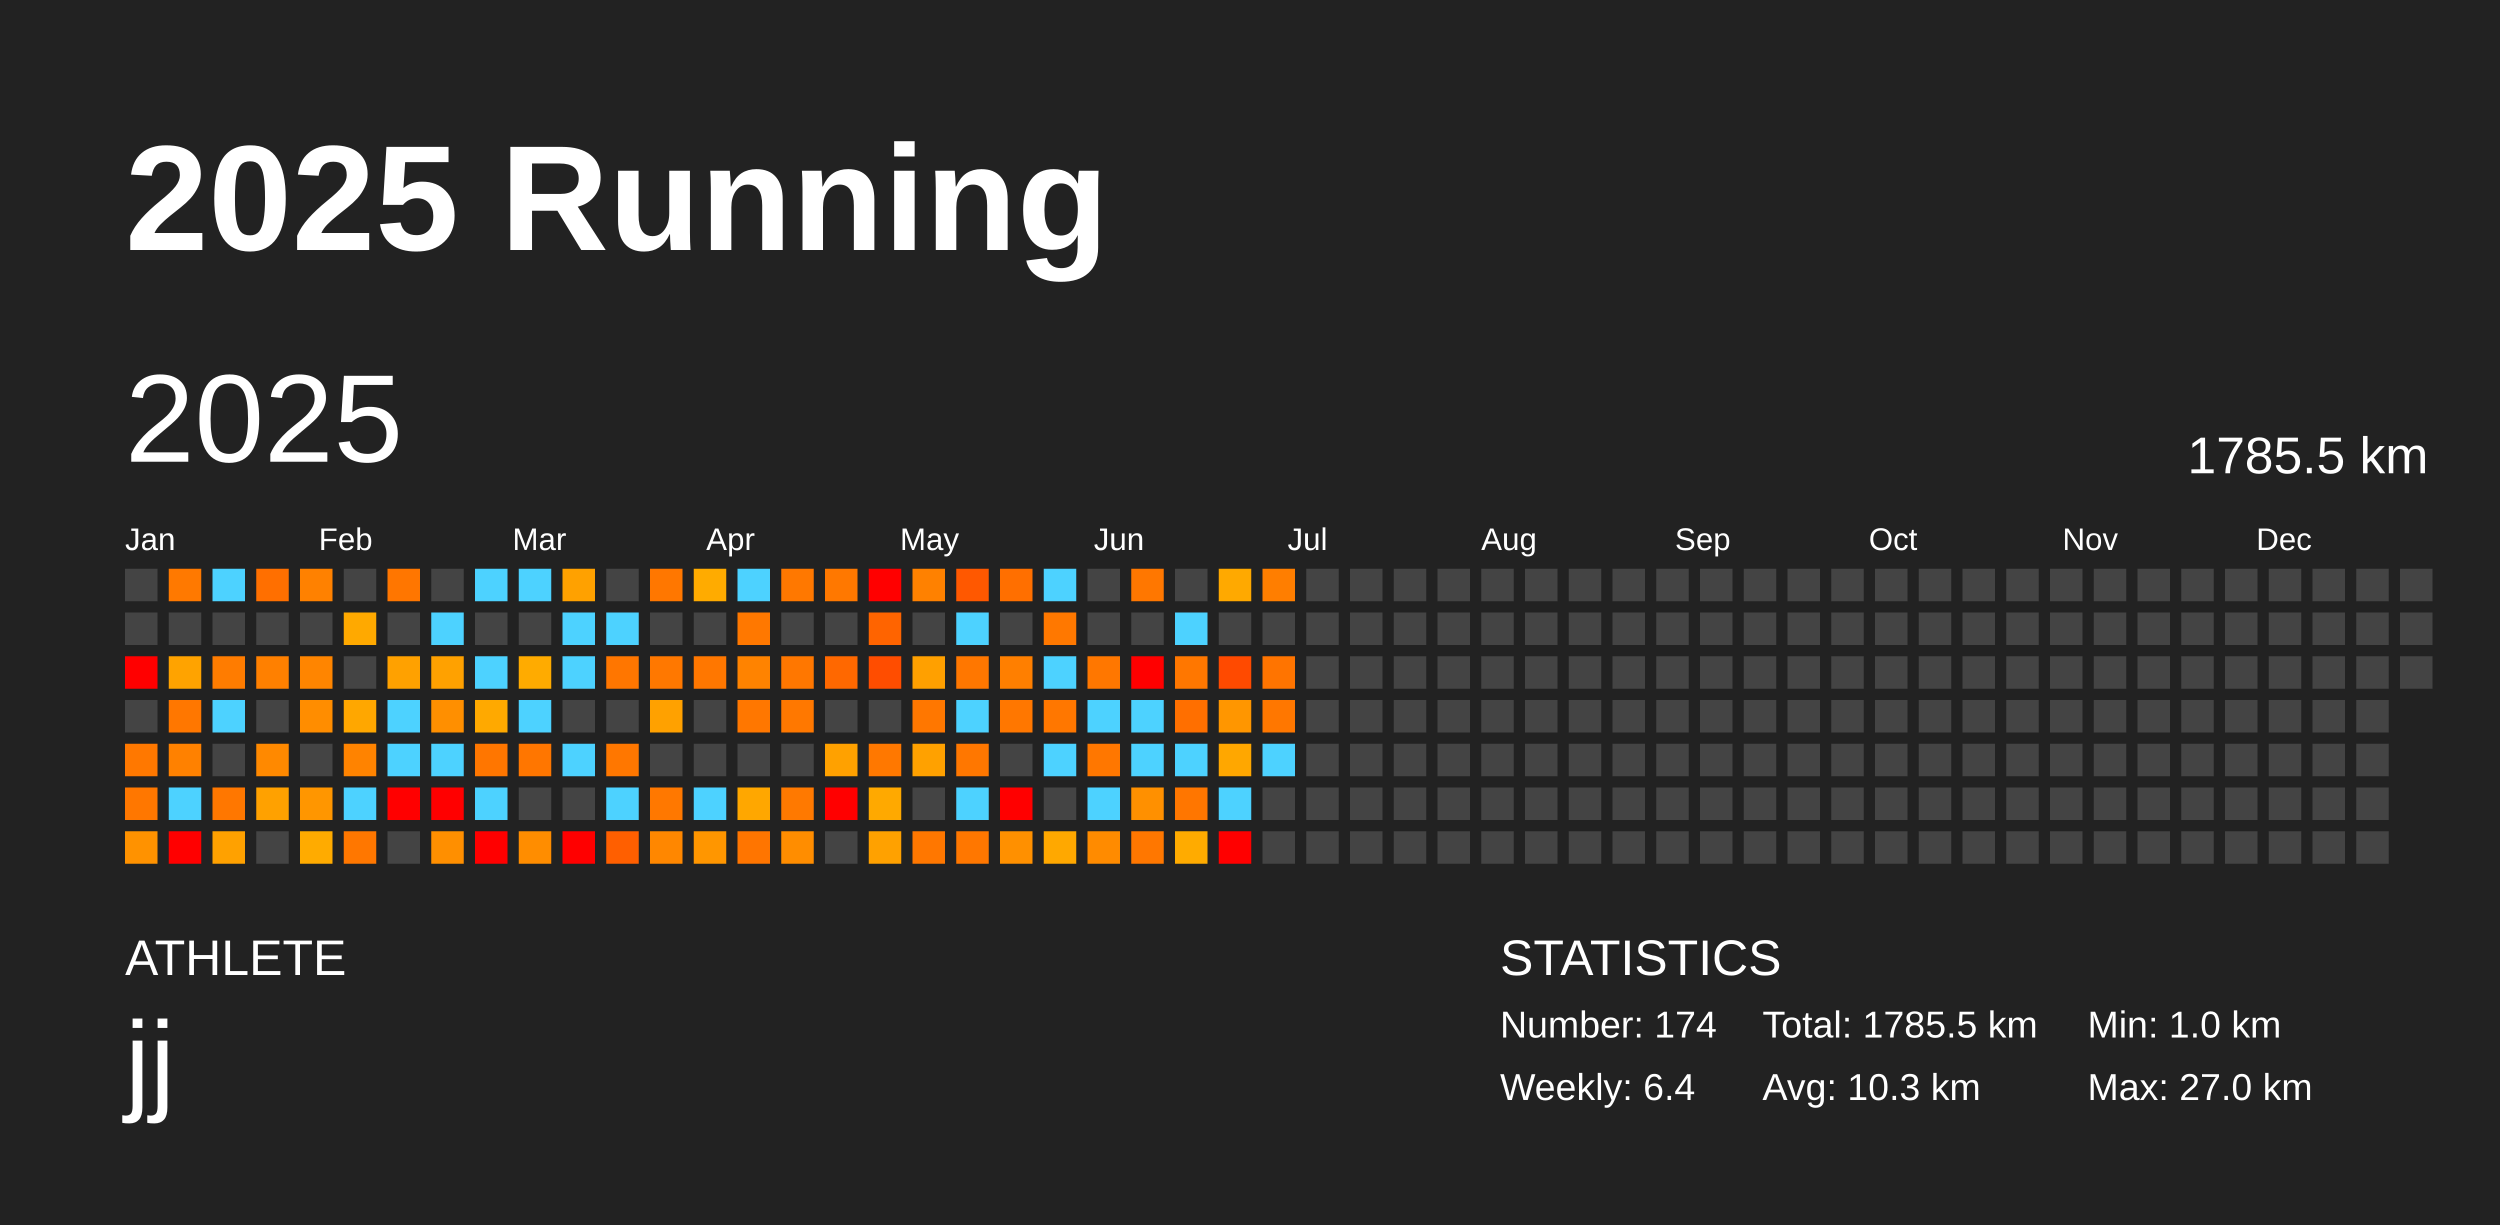
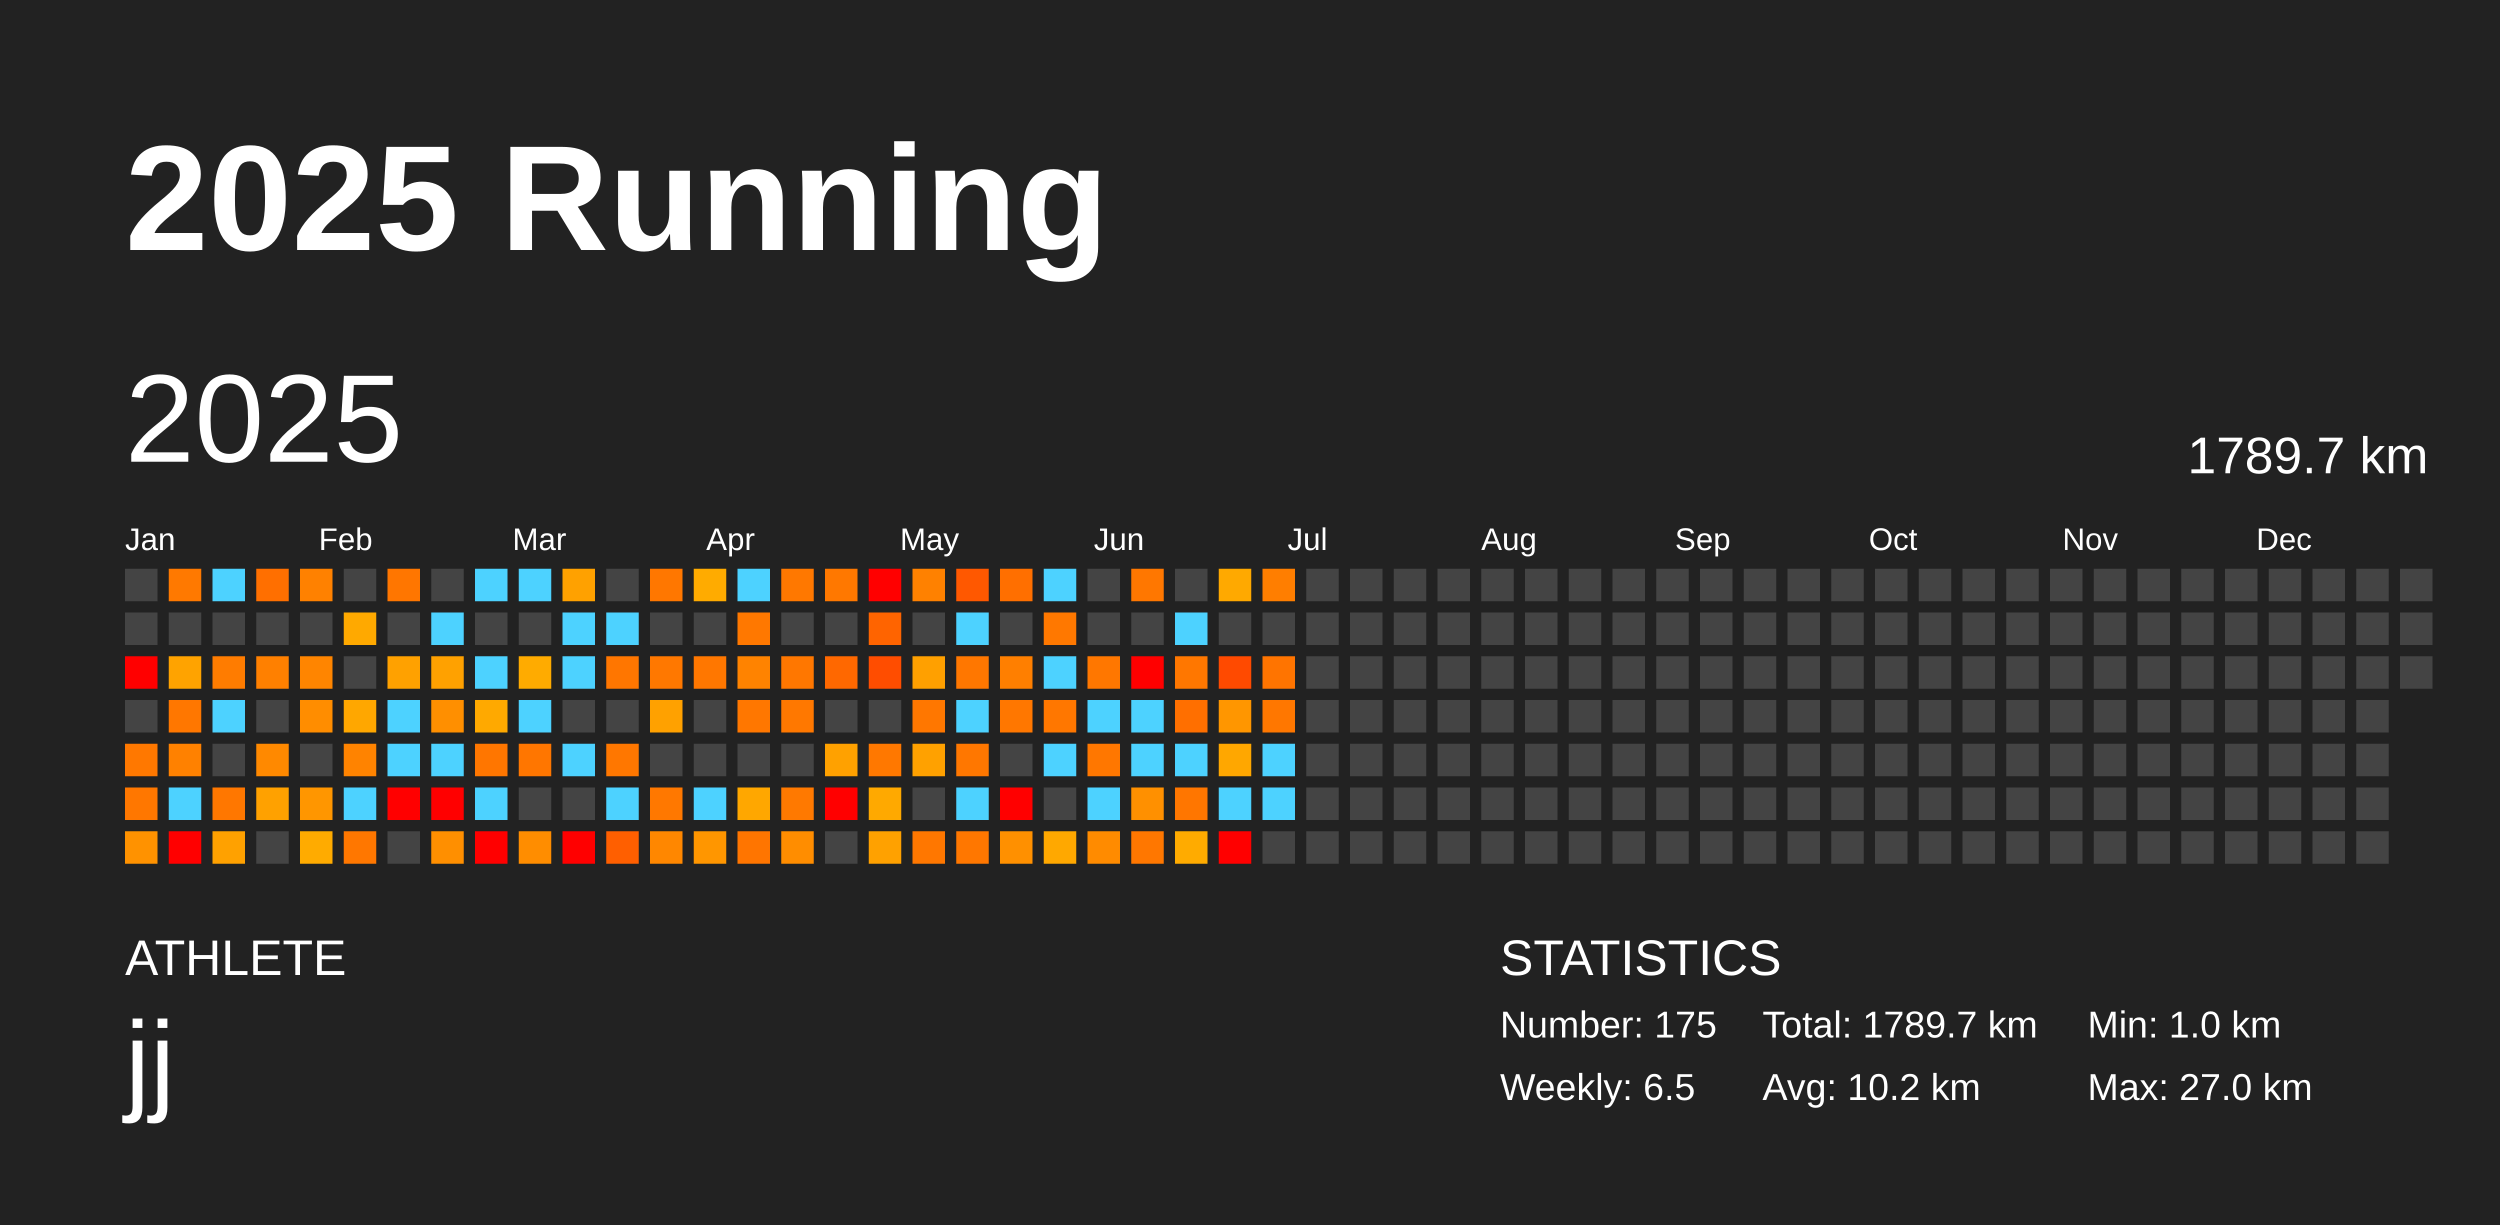
<svg xmlns="http://www.w3.org/2000/svg" baseProfile="full" height="98mm" version="1.1" viewBox="0,0,200,98" width="200mm">
  <defs />
  <rect fill="#222222" height="98" width="200" x="0" y="0" />
  <text fill="#FFFFFF" style="font-size:12px; font-family:Arial; font-weight:bold;" x="10" y="20">2025 Running</text>
  <text fill="#FFFFFF" style="font-size:4px; font-family:Arial" x="10" y="78">ATHLETE</text>
  <text fill="#FFFFFF" style="font-size:9px; font-family:Arial" x="10" y="88">jj</text>
  <text fill="#FFFFFF" style="font-size:4px; font-family:Arial" x="120" y="78">STATISTICS</text>
-   <text fill="#FFFFFF" style="font-size:3px; font-family:Arial" x="120" y="83">Number: 174</text>
-   <text fill="#FFFFFF" style="font-size:3px; font-family:Arial" x="120" y="88">Weekly: 6.4</text>
-   <text fill="#FFFFFF" style="font-size:3px; font-family:Arial" x="141" y="83">Total: 1785.5 km</text>
-   <text fill="#FFFFFF" style="font-size:3px; font-family:Arial" x="141" y="88">Avg: 10.3 km</text>
+   <text fill="#FFFFFF" style="font-size:3px; font-family:Arial" x="120" y="83">Number: 175</text>
+   <text fill="#FFFFFF" style="font-size:3px; font-family:Arial" x="120" y="88">Weekly: 6.5</text>
+   <text fill="#FFFFFF" style="font-size:3px; font-family:Arial" x="141" y="83">Total: 1789.7 km</text>
+   <text fill="#FFFFFF" style="font-size:3px; font-family:Arial" x="141" y="88">Avg: 10.2 km</text>
  <text fill="#FFFFFF" style="font-size:3px; font-family:Arial" x="167" y="83">Min: 1.0 km</text>
  <text fill="#FFFFFF" style="font-size:3px; font-family:Arial" x="167" y="88">Max: 27.0 km</text>
  <text dominant-baseline="hanging" fill="#FFFFFF" style="font-size:10.0px; font-family:Arial;" x="10" y="30">2025</text>
-   <text dominant-baseline="hanging" fill="#FFFFFF" style="font-size:4.125px; font-family:Arial;" x="175" y="35">1785.5 km</text>
+   <text dominant-baseline="hanging" fill="#FFFFFF" style="font-size:4.125px; font-family:Arial;" x="175" y="35">1789.7 km</text>
  <text fill="#FFFFFF" style="font-size:2.5px; font-family:Arial" x="10.0" y="44">Jan</text>
  <text fill="#FFFFFF" style="font-size:2.5px; font-family:Arial" x="25.5" y="44">Feb</text>
  <text fill="#FFFFFF" style="font-size:2.5px; font-family:Arial" x="41.0" y="44">Mar</text>
  <text fill="#FFFFFF" style="font-size:2.5px; font-family:Arial" x="56.5" y="44">Apr</text>
  <text fill="#FFFFFF" style="font-size:2.5px; font-family:Arial" x="72.0" y="44">May</text>
  <text fill="#FFFFFF" style="font-size:2.5px; font-family:Arial" x="87.5" y="44">Jun</text>
  <text fill="#FFFFFF" style="font-size:2.5px; font-family:Arial" x="103.0" y="44">Jul</text>
  <text fill="#FFFFFF" style="font-size:2.5px; font-family:Arial" x="118.5" y="44">Aug</text>
  <text fill="#FFFFFF" style="font-size:2.5px; font-family:Arial" x="134.0" y="44">Sep</text>
  <text fill="#FFFFFF" style="font-size:2.5px; font-family:Arial" x="149.5" y="44">Oct</text>
  <text fill="#FFFFFF" style="font-size:2.5px; font-family:Arial" x="165.0" y="44">Nov</text>
  <text fill="#FFFFFF" style="font-size:2.5px; font-family:Arial" x="180.5" y="44">Dec</text>
  <rect fill="#444444" height="2.6" width="2.6" x="10.0" y="45.5" />
  <rect fill="#444444" height="2.6" width="2.6" x="10.0" y="49.0" />
  <rect fill="red" height="2.6" width="2.6" x="10.0" y="52.5" />
  <rect fill="#444444" height="2.6" width="2.6" x="10.0" y="56.0" />
  <rect fill="#ff7800" height="2.6" width="2.6" x="10.0" y="59.5" />
  <rect fill="#ff7700" height="2.6" width="2.6" x="10.0" y="63.0" />
  <rect fill="#ff9200" height="2.6" width="2.6" x="10.0" y="66.5" />
  <rect fill="#ff7900" height="2.6" width="2.6" x="13.5" y="45.5" />
  <rect fill="#444444" height="2.6" width="2.6" x="13.5" y="49.0" />
  <rect fill="#ffa300" height="2.6" width="2.6" x="13.5" y="52.5" />
  <rect fill="#ff7700" height="2.6" width="2.6" x="13.5" y="56.0" />
  <rect fill="#ff8100" height="2.6" width="2.6" x="13.5" y="59.5" />
  <rect fill="#4dd2ff" height="2.6" width="2.6" x="13.5" y="63.0" />
  <rect fill="red" height="2.6" width="2.6" x="13.5" y="66.5" />
  <rect fill="#4dd2ff" height="2.6" width="2.6" x="17.0" y="45.5" />
  <rect fill="#444444" height="2.6" width="2.6" x="17.0" y="49.0" />
  <rect fill="#ff7c00" height="2.6" width="2.6" x="17.0" y="52.5" />
  <rect fill="#4dd2ff" height="2.6" width="2.6" x="17.0" y="56.0" />
  <rect fill="#444444" height="2.6" width="2.6" x="17.0" y="59.5" />
  <rect fill="#ff7700" height="2.6" width="2.6" x="17.0" y="63.0" />
  <rect fill="#ffa100" height="2.6" width="2.6" x="17.0" y="66.5" />
  <rect fill="#ff6f00" height="2.6" width="2.6" x="20.5" y="45.5" />
  <rect fill="#444444" height="2.6" width="2.6" x="20.5" y="49.0" />
  <rect fill="#ff8000" height="2.6" width="2.6" x="20.5" y="52.5" />
  <rect fill="#444444" height="2.6" width="2.6" x="20.5" y="56.0" />
  <rect fill="#ff8900" height="2.6" width="2.6" x="20.5" y="59.5" />
  <rect fill="#ffa100" height="2.6" width="2.6" x="20.5" y="63.0" />
  <rect fill="#444444" height="2.6" width="2.6" x="20.5" y="66.5" />
  <rect fill="#ff8100" height="2.6" width="2.6" x="24.0" y="45.5" />
  <rect fill="#444444" height="2.6" width="2.6" x="24.0" y="49.0" />
  <rect fill="#ff8500" height="2.6" width="2.6" x="24.0" y="52.5" />
  <rect fill="#ff8d00" height="2.6" width="2.6" x="24.0" y="56.0" />
  <rect fill="#444444" height="2.6" width="2.6" x="24.0" y="59.5" />
  <rect fill="#ff9600" height="2.6" width="2.6" x="24.0" y="63.0" />
  <rect fill="#ffab00" height="2.6" width="2.6" x="24.0" y="66.5" />
  <rect fill="#444444" height="2.6" width="2.6" x="27.5" y="45.5" />
  <rect fill="#ffa900" height="2.6" width="2.6" x="27.5" y="49.0" />
  <rect fill="#444444" height="2.6" width="2.6" x="27.5" y="52.5" />
  <rect fill="#ffa700" height="2.6" width="2.6" x="27.5" y="56.0" />
  <rect fill="#ff8300" height="2.6" width="2.6" x="27.5" y="59.5" />
  <rect fill="#4dd2ff" height="2.6" width="2.6" x="27.5" y="63.0" />
  <rect fill="#ff7700" height="2.6" width="2.6" x="27.5" y="66.5" />
  <rect fill="#ff7600" height="2.6" width="2.6" x="31.0" y="45.5" />
  <rect fill="#444444" height="2.6" width="2.6" x="31.0" y="49.0" />
  <rect fill="#ffa100" height="2.6" width="2.6" x="31.0" y="52.5" />
  <rect fill="#4dd2ff" height="2.6" width="2.6" x="31.0" y="56.0" />
  <rect fill="#4dd2ff" height="2.6" width="2.6" x="31.0" y="59.5" />
  <rect fill="red" height="2.6" width="2.6" x="31.0" y="63.0" />
  <rect fill="#444444" height="2.6" width="2.6" x="31.0" y="66.5" />
  <rect fill="#444444" height="2.6" width="2.6" x="34.5" y="45.5" />
  <rect fill="#4dd2ff" height="2.6" width="2.6" x="34.5" y="49.0" />
  <rect fill="#ffa100" height="2.6" width="2.6" x="34.5" y="52.5" />
  <rect fill="#ff8f00" height="2.6" width="2.6" x="34.5" y="56.0" />
  <rect fill="#4dd2ff" height="2.6" width="2.6" x="34.5" y="59.5" />
  <rect fill="red" height="2.6" width="2.6" x="34.5" y="63.0" />
  <rect fill="#ff8f00" height="2.6" width="2.6" x="34.5" y="66.5" />
  <rect fill="#4dd2ff" height="2.6" width="2.6" x="38.0" y="45.5" />
  <rect fill="#444444" height="2.6" width="2.6" x="38.0" y="49.0" />
  <rect fill="#4dd2ff" height="2.6" width="2.6" x="38.0" y="52.5" />
  <rect fill="#ffa900" height="2.6" width="2.6" x="38.0" y="56.0" />
  <rect fill="#ff7600" height="2.6" width="2.6" x="38.0" y="59.5" />
  <rect fill="#4dd2ff" height="2.6" width="2.6" x="38.0" y="63.0" />
  <rect fill="red" height="2.6" width="2.6" x="38.0" y="66.5" />
  <rect fill="#4dd2ff" height="2.6" width="2.6" x="41.5" y="45.5" />
  <rect fill="#444444" height="2.6" width="2.6" x="41.5" y="49.0" />
  <rect fill="#ffab00" height="2.6" width="2.6" x="41.5" y="52.5" />
  <rect fill="#4dd2ff" height="2.6" width="2.6" x="41.5" y="56.0" />
  <rect fill="#ff7600" height="2.6" width="2.6" x="41.5" y="59.5" />
  <rect fill="#444444" height="2.6" width="2.6" x="41.5" y="63.0" />
  <rect fill="#ff8d00" height="2.6" width="2.6" x="41.5" y="66.5" />
  <rect fill="#ffa100" height="2.6" width="2.6" x="45.0" y="45.5" />
  <rect fill="#4dd2ff" height="2.6" width="2.6" x="45.0" y="49.0" />
  <rect fill="#4dd2ff" height="2.6" width="2.6" x="45.0" y="52.5" />
  <rect fill="#444444" height="2.6" width="2.6" x="45.0" y="56.0" />
  <rect fill="#4dd2ff" height="2.6" width="2.6" x="45.0" y="59.5" />
  <rect fill="#444444" height="2.6" width="2.6" x="45.0" y="63.0" />
  <rect fill="red" height="2.6" width="2.6" x="45.0" y="66.5" />
  <rect fill="#444444" height="2.6" width="2.6" x="48.5" y="45.5" />
  <rect fill="#4dd2ff" height="2.6" width="2.6" x="48.5" y="49.0" />
  <rect fill="#ff7600" height="2.6" width="2.6" x="48.5" y="52.5" />
  <rect fill="#444444" height="2.6" width="2.6" x="48.5" y="56.0" />
  <rect fill="#ff7700" height="2.6" width="2.6" x="48.5" y="59.5" />
  <rect fill="#4dd2ff" height="2.6" width="2.6" x="48.5" y="63.0" />
  <rect fill="#ff5f00" height="2.6" width="2.6" x="48.5" y="66.5" />
  <rect fill="#ff7700" height="2.6" width="2.6" x="52.0" y="45.5" />
  <rect fill="#444444" height="2.6" width="2.6" x="52.0" y="49.0" />
  <rect fill="#ff7800" height="2.6" width="2.6" x="52.0" y="52.5" />
  <rect fill="#ffa100" height="2.6" width="2.6" x="52.0" y="56.0" />
  <rect fill="#444444" height="2.6" width="2.6" x="52.0" y="59.5" />
  <rect fill="#ff7800" height="2.6" width="2.6" x="52.0" y="63.0" />
  <rect fill="#ff8700" height="2.6" width="2.6" x="52.0" y="66.5" />
  <rect fill="#ffab00" height="2.6" width="2.6" x="55.5" y="45.5" />
  <rect fill="#444444" height="2.6" width="2.6" x="55.5" y="49.0" />
  <rect fill="#ff7700" height="2.6" width="2.6" x="55.5" y="52.5" />
  <rect fill="#444444" height="2.6" width="2.6" x="55.5" y="56.0" />
  <rect fill="#444444" height="2.6" width="2.6" x="55.5" y="59.5" />
  <rect fill="#4dd2ff" height="2.6" width="2.6" x="55.5" y="63.0" />
  <rect fill="#ff9600" height="2.6" width="2.6" x="55.5" y="66.5" />
  <rect fill="#4dd2ff" height="2.6" width="2.6" x="59.0" y="45.5" />
  <rect fill="#ff7800" height="2.6" width="2.6" x="59.0" y="49.0" />
  <rect fill="#ff8300" height="2.6" width="2.6" x="59.0" y="52.5" />
  <rect fill="#ff7700" height="2.6" width="2.6" x="59.0" y="56.0" />
  <rect fill="#444444" height="2.6" width="2.6" x="59.0" y="59.5" />
  <rect fill="#ffa700" height="2.6" width="2.6" x="59.0" y="63.0" />
  <rect fill="#ff7500" height="2.6" width="2.6" x="59.0" y="66.5" />
  <rect fill="#ff7800" height="2.6" width="2.6" x="62.5" y="45.5" />
  <rect fill="#444444" height="2.6" width="2.6" x="62.5" y="49.0" />
  <rect fill="#ff7700" height="2.6" width="2.6" x="62.5" y="52.5" />
  <rect fill="#ff7800" height="2.6" width="2.6" x="62.5" y="56.0" />
  <rect fill="#444444" height="2.6" width="2.6" x="62.5" y="59.5" />
  <rect fill="#ff7900" height="2.6" width="2.6" x="62.5" y="63.0" />
  <rect fill="#ff8d00" height="2.6" width="2.6" x="62.5" y="66.5" />
  <rect fill="#ff7800" height="2.6" width="2.6" x="66.0" y="45.5" />
  <rect fill="#444444" height="2.6" width="2.6" x="66.0" y="49.0" />
  <rect fill="#ff6800" height="2.6" width="2.6" x="66.0" y="52.5" />
  <rect fill="#444444" height="2.6" width="2.6" x="66.0" y="56.0" />
  <rect fill="#ffa100" height="2.6" width="2.6" x="66.0" y="59.5" />
  <rect fill="red" height="2.6" width="2.6" x="66.0" y="63.0" />
  <rect fill="#444444" height="2.6" width="2.6" x="66.0" y="66.5" />
  <rect fill="red" height="2.6" width="2.6" x="69.5" y="45.5" />
  <rect fill="#ff6400" height="2.6" width="2.6" x="69.5" y="49.0" />
  <rect fill="#ff4d00" height="2.6" width="2.6" x="69.5" y="52.5" />
  <rect fill="#444444" height="2.6" width="2.6" x="69.5" y="56.0" />
  <rect fill="#ff7800" height="2.6" width="2.6" x="69.5" y="59.5" />
  <rect fill="#ffa900" height="2.6" width="2.6" x="69.5" y="63.0" />
  <rect fill="#ffa100" height="2.6" width="2.6" x="69.5" y="66.5" />
  <rect fill="#ff8100" height="2.6" width="2.6" x="73.0" y="45.5" />
  <rect fill="#444444" height="2.6" width="2.6" x="73.0" y="49.0" />
  <rect fill="#ffa000" height="2.6" width="2.6" x="73.0" y="52.5" />
  <rect fill="#ff7700" height="2.6" width="2.6" x="73.0" y="56.0" />
  <rect fill="#ffa100" height="2.6" width="2.6" x="73.0" y="59.5" />
  <rect fill="#444444" height="2.6" width="2.6" x="73.0" y="63.0" />
  <rect fill="#ff7700" height="2.6" width="2.6" x="73.0" y="66.5" />
  <rect fill="#ff5800" height="2.6" width="2.6" x="76.5" y="45.5" />
  <rect fill="#4dd2ff" height="2.6" width="2.6" x="76.5" y="49.0" />
  <rect fill="#ff7700" height="2.6" width="2.6" x="76.5" y="52.5" />
  <rect fill="#4dd2ff" height="2.6" width="2.6" x="76.5" y="56.0" />
  <rect fill="#ff7700" height="2.6" width="2.6" x="76.5" y="59.5" />
  <rect fill="#4dd2ff" height="2.6" width="2.6" x="76.5" y="63.0" />
  <rect fill="#ff7700" height="2.6" width="2.6" x="76.5" y="66.5" />
  <rect fill="#ff6f00" height="2.6" width="2.6" x="80.0" y="45.5" />
  <rect fill="#444444" height="2.6" width="2.6" x="80.0" y="49.0" />
  <rect fill="#ff7f00" height="2.6" width="2.6" x="80.0" y="52.5" />
  <rect fill="#ff7700" height="2.6" width="2.6" x="80.0" y="56.0" />
  <rect fill="#444444" height="2.6" width="2.6" x="80.0" y="59.5" />
  <rect fill="red" height="2.6" width="2.6" x="80.0" y="63.0" />
  <rect fill="#ff9000" height="2.6" width="2.6" x="80.0" y="66.5" />
  <rect fill="#4dd2ff" height="2.6" width="2.6" x="83.5" y="45.5" />
  <rect fill="#ff7800" height="2.6" width="2.6" x="83.5" y="49.0" />
  <rect fill="#4dd2ff" height="2.6" width="2.6" x="83.5" y="52.5" />
  <rect fill="#ff7700" height="2.6" width="2.6" x="83.5" y="56.0" />
  <rect fill="#4dd2ff" height="2.6" width="2.6" x="83.5" y="59.5" />
  <rect fill="#444444" height="2.6" width="2.6" x="83.5" y="63.0" />
  <rect fill="#ffa800" height="2.6" width="2.6" x="83.5" y="66.5" />
  <rect fill="#444444" height="2.6" width="2.6" x="87.0" y="45.5" />
  <rect fill="#444444" height="2.6" width="2.6" x="87.0" y="49.0" />
  <rect fill="#ff7700" height="2.6" width="2.6" x="87.0" y="52.5" />
  <rect fill="#4dd2ff" height="2.6" width="2.6" x="87.0" y="56.0" />
  <rect fill="#ff7700" height="2.6" width="2.6" x="87.0" y="59.5" />
  <rect fill="#4dd2ff" height="2.6" width="2.6" x="87.0" y="63.0" />
  <rect fill="#ff8b00" height="2.6" width="2.6" x="87.0" y="66.5" />
  <rect fill="#ff7700" height="2.6" width="2.6" x="90.5" y="45.5" />
  <rect fill="#444444" height="2.6" width="2.6" x="90.5" y="49.0" />
  <rect fill="red" height="2.6" width="2.6" x="90.5" y="52.5" />
  <rect fill="#4dd2ff" height="2.6" width="2.6" x="90.5" y="56.0" />
  <rect fill="#4dd2ff" height="2.6" width="2.6" x="90.5" y="59.5" />
  <rect fill="#ff9000" height="2.6" width="2.6" x="90.5" y="63.0" />
  <rect fill="#ff7700" height="2.6" width="2.6" x="90.5" y="66.5" />
  <rect fill="#444444" height="2.6" width="2.6" x="94.0" y="45.5" />
  <rect fill="#4dd2ff" height="2.6" width="2.6" x="94.0" y="49.0" />
  <rect fill="#ff7700" height="2.6" width="2.6" x="94.0" y="52.5" />
  <rect fill="#ff6f00" height="2.6" width="2.6" x="94.0" y="56.0" />
  <rect fill="#4dd2ff" height="2.6" width="2.6" x="94.0" y="59.5" />
  <rect fill="#ff7600" height="2.6" width="2.6" x="94.0" y="63.0" />
  <rect fill="#ffab00" height="2.6" width="2.6" x="94.0" y="66.5" />
  <rect fill="#ffa900" height="2.6" width="2.6" x="97.5" y="45.5" />
  <rect fill="#444444" height="2.6" width="2.6" x="97.5" y="49.0" />
  <rect fill="#ff4a00" height="2.6" width="2.6" x="97.5" y="52.5" />
  <rect fill="#ff9600" height="2.6" width="2.6" x="97.5" y="56.0" />
  <rect fill="#ffa700" height="2.6" width="2.6" x="97.5" y="59.5" />
  <rect fill="#4dd2ff" height="2.6" width="2.6" x="97.5" y="63.0" />
  <rect fill="red" height="2.6" width="2.6" x="97.5" y="66.5" />
  <rect fill="#ff7e00" height="2.6" width="2.6" x="101.0" y="45.5" />
  <rect fill="#444444" height="2.6" width="2.6" x="101.0" y="49.0" />
  <rect fill="#ff7400" height="2.6" width="2.6" x="101.0" y="52.5" />
  <rect fill="#ff7700" height="2.6" width="2.6" x="101.0" y="56.0" />
  <rect fill="#4dd2ff" height="2.6" width="2.6" x="101.0" y="59.5" />
-   <rect fill="#444444" height="2.6" width="2.6" x="101.0" y="63.0" />
+   <rect fill="#4dd2ff" height="2.6" width="2.6" x="101.0" y="63.0" />
  <rect fill="#444444" height="2.6" width="2.6" x="101.0" y="66.5" />
  <rect fill="#444444" height="2.6" width="2.6" x="104.5" y="45.5" />
  <rect fill="#444444" height="2.6" width="2.6" x="104.5" y="49.0" />
  <rect fill="#444444" height="2.6" width="2.6" x="104.5" y="52.5" />
  <rect fill="#444444" height="2.6" width="2.6" x="104.5" y="56.0" />
  <rect fill="#444444" height="2.6" width="2.6" x="104.5" y="59.5" />
  <rect fill="#444444" height="2.6" width="2.6" x="104.5" y="63.0" />
  <rect fill="#444444" height="2.6" width="2.6" x="104.5" y="66.5" />
  <rect fill="#444444" height="2.6" width="2.6" x="108.0" y="45.5" />
  <rect fill="#444444" height="2.6" width="2.6" x="108.0" y="49.0" />
  <rect fill="#444444" height="2.6" width="2.6" x="108.0" y="52.5" />
  <rect fill="#444444" height="2.6" width="2.6" x="108.0" y="56.0" />
  <rect fill="#444444" height="2.6" width="2.6" x="108.0" y="59.5" />
  <rect fill="#444444" height="2.6" width="2.6" x="108.0" y="63.0" />
  <rect fill="#444444" height="2.6" width="2.6" x="108.0" y="66.5" />
  <rect fill="#444444" height="2.6" width="2.6" x="111.5" y="45.5" />
  <rect fill="#444444" height="2.6" width="2.6" x="111.5" y="49.0" />
  <rect fill="#444444" height="2.6" width="2.6" x="111.5" y="52.5" />
  <rect fill="#444444" height="2.6" width="2.6" x="111.5" y="56.0" />
  <rect fill="#444444" height="2.6" width="2.6" x="111.5" y="59.5" />
  <rect fill="#444444" height="2.6" width="2.6" x="111.5" y="63.0" />
  <rect fill="#444444" height="2.6" width="2.6" x="111.5" y="66.5" />
  <rect fill="#444444" height="2.6" width="2.6" x="115.0" y="45.5" />
  <rect fill="#444444" height="2.6" width="2.6" x="115.0" y="49.0" />
  <rect fill="#444444" height="2.6" width="2.6" x="115.0" y="52.5" />
  <rect fill="#444444" height="2.6" width="2.6" x="115.0" y="56.0" />
  <rect fill="#444444" height="2.6" width="2.6" x="115.0" y="59.5" />
  <rect fill="#444444" height="2.6" width="2.6" x="115.0" y="63.0" />
  <rect fill="#444444" height="2.6" width="2.6" x="115.0" y="66.5" />
  <rect fill="#444444" height="2.6" width="2.6" x="118.5" y="45.5" />
  <rect fill="#444444" height="2.6" width="2.6" x="118.5" y="49.0" />
  <rect fill="#444444" height="2.6" width="2.6" x="118.5" y="52.5" />
  <rect fill="#444444" height="2.6" width="2.6" x="118.5" y="56.0" />
  <rect fill="#444444" height="2.6" width="2.6" x="118.5" y="59.5" />
  <rect fill="#444444" height="2.6" width="2.6" x="118.5" y="63.0" />
  <rect fill="#444444" height="2.6" width="2.6" x="118.5" y="66.5" />
  <rect fill="#444444" height="2.6" width="2.6" x="122.0" y="45.5" />
  <rect fill="#444444" height="2.6" width="2.6" x="122.0" y="49.0" />
  <rect fill="#444444" height="2.6" width="2.6" x="122.0" y="52.5" />
  <rect fill="#444444" height="2.6" width="2.6" x="122.0" y="56.0" />
  <rect fill="#444444" height="2.6" width="2.6" x="122.0" y="59.5" />
  <rect fill="#444444" height="2.6" width="2.6" x="122.0" y="63.0" />
  <rect fill="#444444" height="2.6" width="2.6" x="122.0" y="66.5" />
  <rect fill="#444444" height="2.6" width="2.6" x="125.5" y="45.5" />
  <rect fill="#444444" height="2.6" width="2.6" x="125.5" y="49.0" />
  <rect fill="#444444" height="2.6" width="2.6" x="125.5" y="52.5" />
  <rect fill="#444444" height="2.6" width="2.6" x="125.5" y="56.0" />
  <rect fill="#444444" height="2.6" width="2.6" x="125.5" y="59.5" />
  <rect fill="#444444" height="2.6" width="2.6" x="125.5" y="63.0" />
  <rect fill="#444444" height="2.6" width="2.6" x="125.5" y="66.5" />
  <rect fill="#444444" height="2.6" width="2.6" x="129.0" y="45.5" />
  <rect fill="#444444" height="2.6" width="2.6" x="129.0" y="49.0" />
  <rect fill="#444444" height="2.6" width="2.6" x="129.0" y="52.5" />
  <rect fill="#444444" height="2.6" width="2.6" x="129.0" y="56.0" />
  <rect fill="#444444" height="2.6" width="2.6" x="129.0" y="59.5" />
  <rect fill="#444444" height="2.6" width="2.6" x="129.0" y="63.0" />
  <rect fill="#444444" height="2.6" width="2.6" x="129.0" y="66.5" />
  <rect fill="#444444" height="2.6" width="2.6" x="132.5" y="45.5" />
  <rect fill="#444444" height="2.6" width="2.6" x="132.5" y="49.0" />
  <rect fill="#444444" height="2.6" width="2.6" x="132.5" y="52.5" />
  <rect fill="#444444" height="2.6" width="2.6" x="132.5" y="56.0" />
  <rect fill="#444444" height="2.6" width="2.6" x="132.5" y="59.5" />
  <rect fill="#444444" height="2.6" width="2.6" x="132.5" y="63.0" />
  <rect fill="#444444" height="2.6" width="2.6" x="132.5" y="66.5" />
  <rect fill="#444444" height="2.6" width="2.6" x="136.0" y="45.5" />
  <rect fill="#444444" height="2.6" width="2.6" x="136.0" y="49.0" />
  <rect fill="#444444" height="2.6" width="2.6" x="136.0" y="52.5" />
  <rect fill="#444444" height="2.6" width="2.6" x="136.0" y="56.0" />
  <rect fill="#444444" height="2.6" width="2.6" x="136.0" y="59.5" />
  <rect fill="#444444" height="2.6" width="2.6" x="136.0" y="63.0" />
  <rect fill="#444444" height="2.6" width="2.6" x="136.0" y="66.5" />
  <rect fill="#444444" height="2.6" width="2.6" x="139.5" y="45.5" />
  <rect fill="#444444" height="2.6" width="2.6" x="139.5" y="49.0" />
  <rect fill="#444444" height="2.6" width="2.6" x="139.5" y="52.5" />
  <rect fill="#444444" height="2.6" width="2.6" x="139.5" y="56.0" />
  <rect fill="#444444" height="2.6" width="2.6" x="139.5" y="59.5" />
  <rect fill="#444444" height="2.6" width="2.6" x="139.5" y="63.0" />
  <rect fill="#444444" height="2.6" width="2.6" x="139.5" y="66.5" />
  <rect fill="#444444" height="2.6" width="2.6" x="143.0" y="45.5" />
  <rect fill="#444444" height="2.6" width="2.6" x="143.0" y="49.0" />
  <rect fill="#444444" height="2.6" width="2.6" x="143.0" y="52.5" />
  <rect fill="#444444" height="2.6" width="2.6" x="143.0" y="56.0" />
  <rect fill="#444444" height="2.6" width="2.6" x="143.0" y="59.5" />
  <rect fill="#444444" height="2.6" width="2.6" x="143.0" y="63.0" />
  <rect fill="#444444" height="2.6" width="2.6" x="143.0" y="66.5" />
  <rect fill="#444444" height="2.6" width="2.6" x="146.5" y="45.5" />
  <rect fill="#444444" height="2.6" width="2.6" x="146.5" y="49.0" />
  <rect fill="#444444" height="2.6" width="2.6" x="146.5" y="52.5" />
  <rect fill="#444444" height="2.6" width="2.6" x="146.5" y="56.0" />
  <rect fill="#444444" height="2.6" width="2.6" x="146.5" y="59.5" />
  <rect fill="#444444" height="2.6" width="2.6" x="146.5" y="63.0" />
  <rect fill="#444444" height="2.6" width="2.6" x="146.5" y="66.5" />
  <rect fill="#444444" height="2.6" width="2.6" x="150.0" y="45.5" />
  <rect fill="#444444" height="2.6" width="2.6" x="150.0" y="49.0" />
  <rect fill="#444444" height="2.6" width="2.6" x="150.0" y="52.5" />
  <rect fill="#444444" height="2.6" width="2.6" x="150.0" y="56.0" />
  <rect fill="#444444" height="2.6" width="2.6" x="150.0" y="59.5" />
  <rect fill="#444444" height="2.6" width="2.6" x="150.0" y="63.0" />
  <rect fill="#444444" height="2.6" width="2.6" x="150.0" y="66.5" />
  <rect fill="#444444" height="2.6" width="2.6" x="153.5" y="45.5" />
  <rect fill="#444444" height="2.6" width="2.6" x="153.5" y="49.0" />
  <rect fill="#444444" height="2.6" width="2.6" x="153.5" y="52.5" />
  <rect fill="#444444" height="2.6" width="2.6" x="153.5" y="56.0" />
  <rect fill="#444444" height="2.6" width="2.6" x="153.5" y="59.5" />
  <rect fill="#444444" height="2.6" width="2.6" x="153.5" y="63.0" />
  <rect fill="#444444" height="2.6" width="2.6" x="153.5" y="66.5" />
  <rect fill="#444444" height="2.6" width="2.6" x="157.0" y="45.5" />
  <rect fill="#444444" height="2.6" width="2.6" x="157.0" y="49.0" />
  <rect fill="#444444" height="2.6" width="2.6" x="157.0" y="52.5" />
  <rect fill="#444444" height="2.6" width="2.6" x="157.0" y="56.0" />
  <rect fill="#444444" height="2.6" width="2.6" x="157.0" y="59.5" />
  <rect fill="#444444" height="2.6" width="2.6" x="157.0" y="63.0" />
  <rect fill="#444444" height="2.6" width="2.6" x="157.0" y="66.5" />
  <rect fill="#444444" height="2.6" width="2.6" x="160.5" y="45.5" />
  <rect fill="#444444" height="2.6" width="2.6" x="160.5" y="49.0" />
  <rect fill="#444444" height="2.6" width="2.6" x="160.5" y="52.5" />
  <rect fill="#444444" height="2.6" width="2.6" x="160.5" y="56.0" />
  <rect fill="#444444" height="2.6" width="2.6" x="160.5" y="59.5" />
  <rect fill="#444444" height="2.6" width="2.6" x="160.5" y="63.0" />
  <rect fill="#444444" height="2.6" width="2.6" x="160.5" y="66.5" />
  <rect fill="#444444" height="2.6" width="2.6" x="164.0" y="45.5" />
  <rect fill="#444444" height="2.6" width="2.6" x="164.0" y="49.0" />
  <rect fill="#444444" height="2.6" width="2.6" x="164.0" y="52.5" />
  <rect fill="#444444" height="2.6" width="2.6" x="164.0" y="56.0" />
  <rect fill="#444444" height="2.6" width="2.6" x="164.0" y="59.5" />
  <rect fill="#444444" height="2.6" width="2.6" x="164.0" y="63.0" />
  <rect fill="#444444" height="2.6" width="2.6" x="164.0" y="66.5" />
  <rect fill="#444444" height="2.6" width="2.6" x="167.5" y="45.5" />
  <rect fill="#444444" height="2.6" width="2.6" x="167.5" y="49.0" />
  <rect fill="#444444" height="2.6" width="2.6" x="167.5" y="52.5" />
  <rect fill="#444444" height="2.6" width="2.6" x="167.5" y="56.0" />
  <rect fill="#444444" height="2.6" width="2.6" x="167.5" y="59.5" />
  <rect fill="#444444" height="2.6" width="2.6" x="167.5" y="63.0" />
  <rect fill="#444444" height="2.6" width="2.6" x="167.5" y="66.5" />
  <rect fill="#444444" height="2.6" width="2.6" x="171.0" y="45.5" />
  <rect fill="#444444" height="2.6" width="2.6" x="171.0" y="49.0" />
  <rect fill="#444444" height="2.6" width="2.6" x="171.0" y="52.5" />
  <rect fill="#444444" height="2.6" width="2.6" x="171.0" y="56.0" />
  <rect fill="#444444" height="2.6" width="2.6" x="171.0" y="59.5" />
  <rect fill="#444444" height="2.6" width="2.6" x="171.0" y="63.0" />
  <rect fill="#444444" height="2.6" width="2.6" x="171.0" y="66.5" />
  <rect fill="#444444" height="2.6" width="2.6" x="174.5" y="45.5" />
  <rect fill="#444444" height="2.6" width="2.6" x="174.5" y="49.0" />
  <rect fill="#444444" height="2.6" width="2.6" x="174.5" y="52.5" />
  <rect fill="#444444" height="2.6" width="2.6" x="174.5" y="56.0" />
  <rect fill="#444444" height="2.6" width="2.6" x="174.5" y="59.5" />
  <rect fill="#444444" height="2.6" width="2.6" x="174.5" y="63.0" />
  <rect fill="#444444" height="2.6" width="2.6" x="174.5" y="66.5" />
  <rect fill="#444444" height="2.6" width="2.6" x="178.0" y="45.5" />
  <rect fill="#444444" height="2.6" width="2.6" x="178.0" y="49.0" />
  <rect fill="#444444" height="2.6" width="2.6" x="178.0" y="52.5" />
  <rect fill="#444444" height="2.6" width="2.6" x="178.0" y="56.0" />
  <rect fill="#444444" height="2.6" width="2.6" x="178.0" y="59.5" />
  <rect fill="#444444" height="2.6" width="2.6" x="178.0" y="63.0" />
  <rect fill="#444444" height="2.6" width="2.6" x="178.0" y="66.5" />
  <rect fill="#444444" height="2.6" width="2.6" x="181.5" y="45.5" />
  <rect fill="#444444" height="2.6" width="2.6" x="181.5" y="49.0" />
  <rect fill="#444444" height="2.6" width="2.6" x="181.5" y="52.5" />
  <rect fill="#444444" height="2.6" width="2.6" x="181.5" y="56.0" />
  <rect fill="#444444" height="2.6" width="2.6" x="181.5" y="59.5" />
  <rect fill="#444444" height="2.6" width="2.6" x="181.5" y="63.0" />
  <rect fill="#444444" height="2.6" width="2.6" x="181.5" y="66.5" />
  <rect fill="#444444" height="2.6" width="2.6" x="185.0" y="45.5" />
  <rect fill="#444444" height="2.6" width="2.6" x="185.0" y="49.0" />
  <rect fill="#444444" height="2.6" width="2.6" x="185.0" y="52.5" />
  <rect fill="#444444" height="2.6" width="2.6" x="185.0" y="56.0" />
  <rect fill="#444444" height="2.6" width="2.6" x="185.0" y="59.5" />
  <rect fill="#444444" height="2.6" width="2.6" x="185.0" y="63.0" />
  <rect fill="#444444" height="2.6" width="2.6" x="185.0" y="66.5" />
  <rect fill="#444444" height="2.6" width="2.6" x="188.5" y="45.5" />
  <rect fill="#444444" height="2.6" width="2.6" x="188.5" y="49.0" />
  <rect fill="#444444" height="2.6" width="2.6" x="188.5" y="52.5" />
  <rect fill="#444444" height="2.6" width="2.6" x="188.5" y="56.0" />
  <rect fill="#444444" height="2.6" width="2.6" x="188.5" y="59.5" />
  <rect fill="#444444" height="2.6" width="2.6" x="188.5" y="63.0" />
  <rect fill="#444444" height="2.6" width="2.6" x="188.5" y="66.5" />
  <rect fill="#444444" height="2.6" width="2.6" x="192.0" y="45.5" />
  <rect fill="#444444" height="2.6" width="2.6" x="192.0" y="49.0" />
  <rect fill="#444444" height="2.6" width="2.6" x="192.0" y="52.5" />
</svg>
